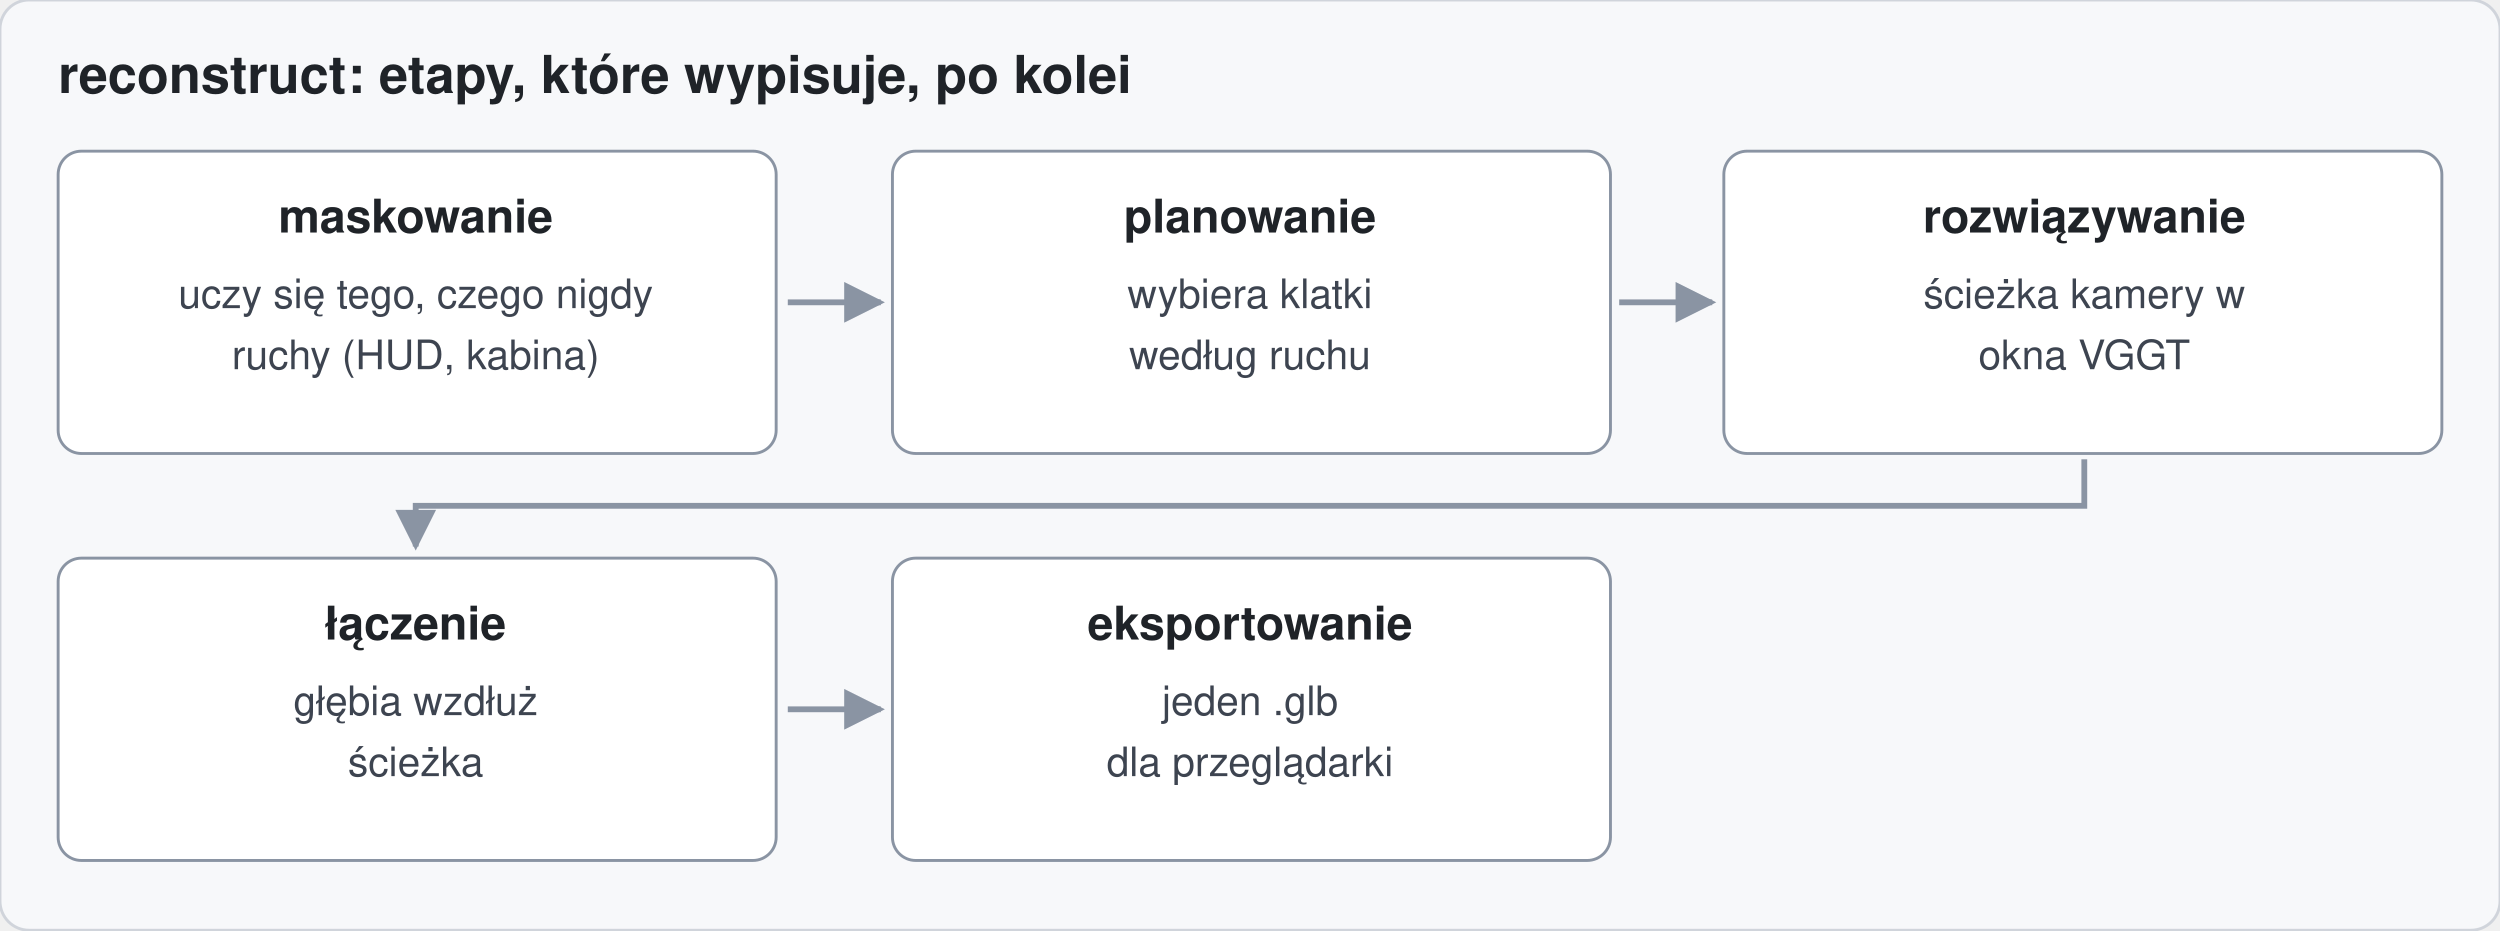
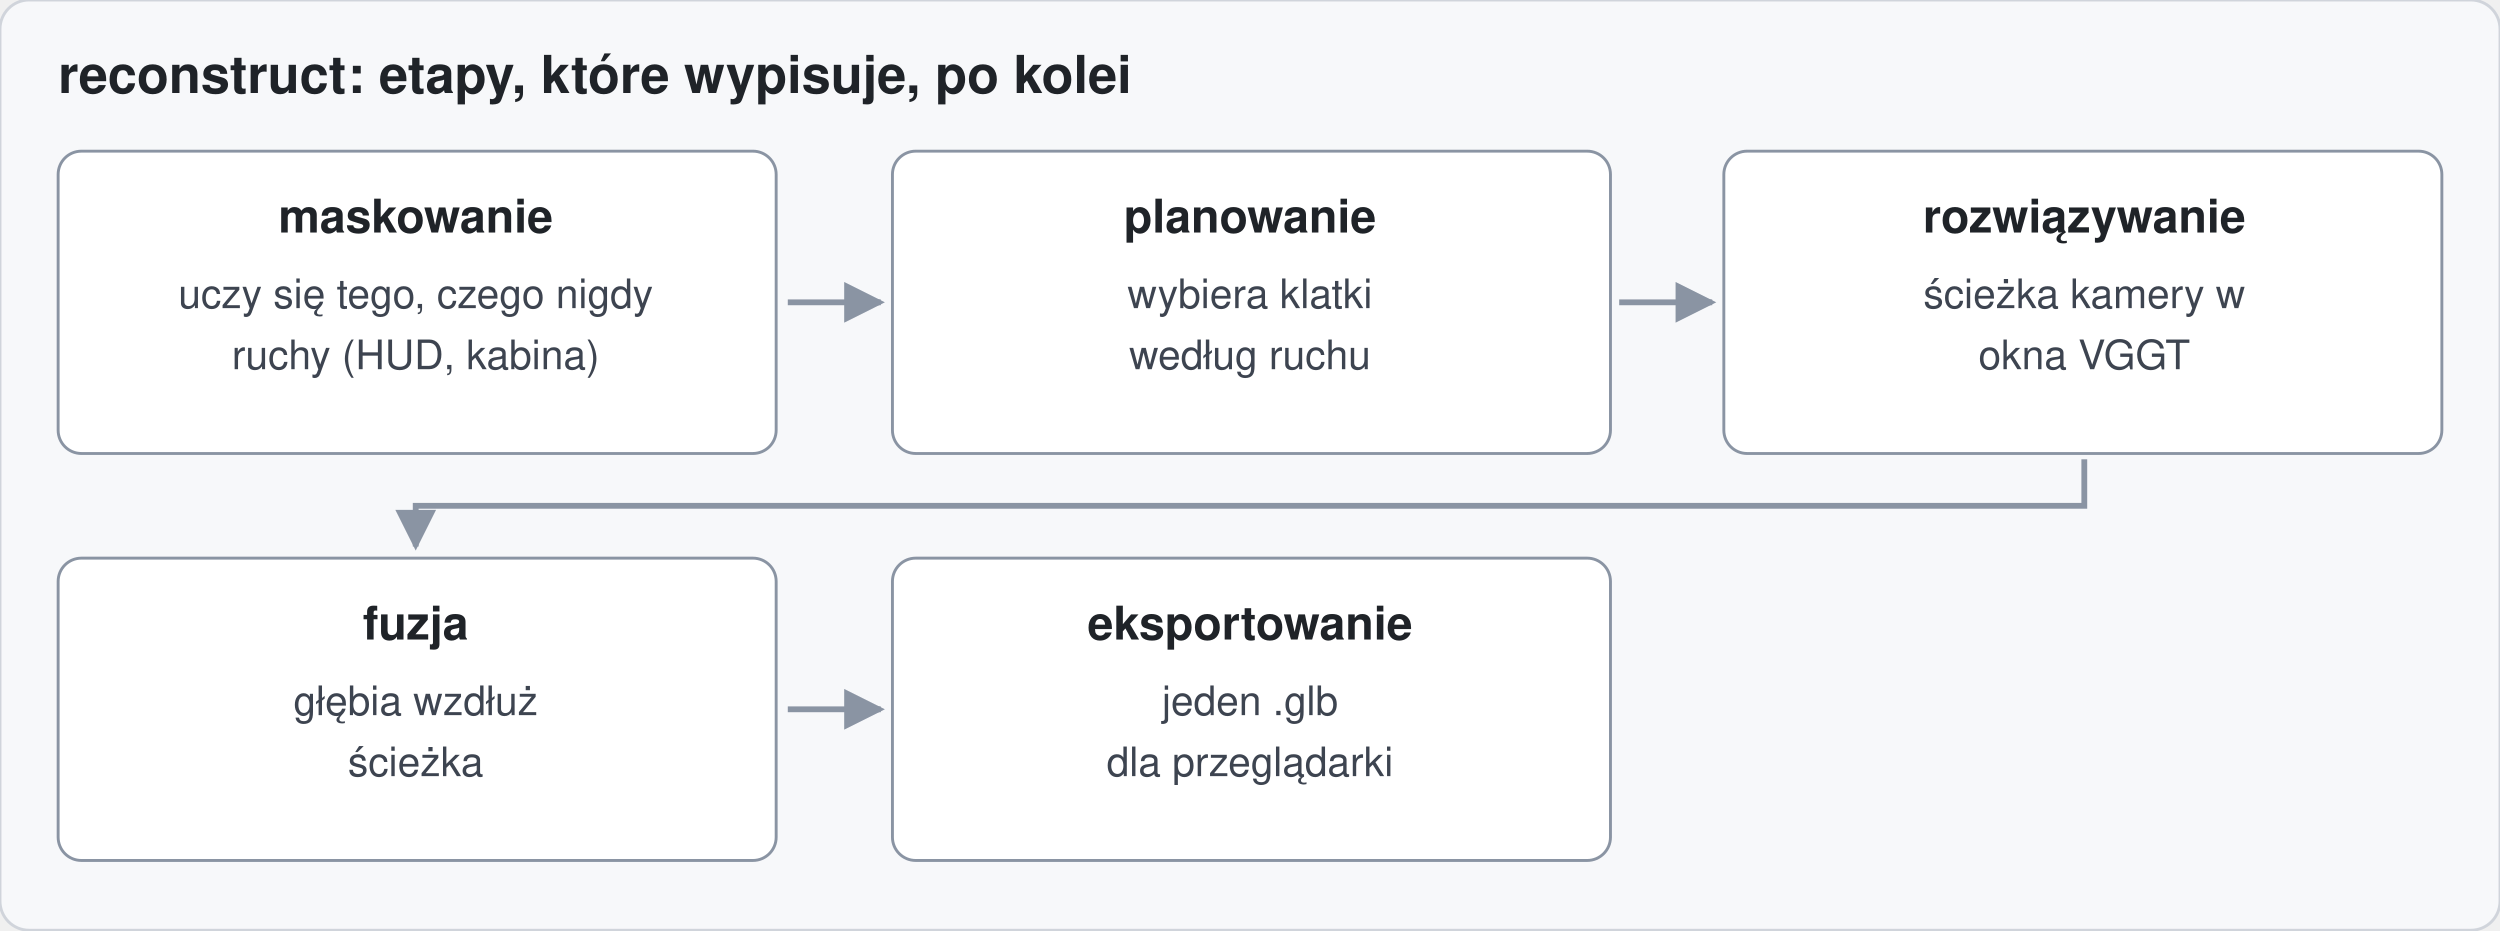
<svg xmlns="http://www.w3.org/2000/svg" width="860" height="320" viewBox="0 0 860 320" role="img" aria-label="reconstruct: the stages it prints, in order">
  <rect width="860" height="320" rx="10" fill="#f7f8fa" stroke="#d0d4db" />
  <defs>
    <marker id="a" viewBox="0 0 10 10" refX="9" refY="5" markerWidth="7" markerHeight="7" orient="auto-start-reverse">
      <path d="M0,0 L10,5 L0,10 z" fill="#8a94a3" />
    </marker>
  </defs>
  <text x="20" y="32" font-family="Segoe UI,Helvetica,Arial,sans-serif" font-size="18" font-weight="600" fill="#1f2328" text-anchor="start">reconstruct: etapy, które wypisuje, po kolei</text>
  <rect x="20" y="52" width="247" height="104" rx="8" fill="#ffffff" stroke="#8a94a3" />
  <text x="143" y="80" font-family="Segoe UI,Helvetica,Arial,sans-serif" font-size="16" font-weight="600" fill="#1f2328" text-anchor="middle">maskowanie</text>
  <text x="143" y="106" font-family="Segoe UI,Helvetica,Arial,sans-serif" font-size="14" font-weight="400" fill="#3d4450" text-anchor="middle">uczy się tego, czego nigdy</text>
  <text x="143" y="127" font-family="Segoe UI,Helvetica,Arial,sans-serif" font-size="14" font-weight="400" fill="#3d4450" text-anchor="middle">ruchy (HUD, kabina)</text>
  <rect x="307" y="52" width="247" height="104" rx="8" fill="#ffffff" stroke="#8a94a3" />
  <text x="430" y="80" font-family="Segoe UI,Helvetica,Arial,sans-serif" font-size="16" font-weight="600" fill="#1f2328" text-anchor="middle">planowanie</text>
  <text x="430" y="106" font-family="Segoe UI,Helvetica,Arial,sans-serif" font-size="14" font-weight="400" fill="#3d4450" text-anchor="middle">wybiera klatki</text>
  <text x="430" y="127" font-family="Segoe UI,Helvetica,Arial,sans-serif" font-size="14" font-weight="400" fill="#3d4450" text-anchor="middle">według ruchu</text>
  <rect x="593" y="52" width="247" height="104" rx="8" fill="#ffffff" stroke="#8a94a3" />
  <text x="717" y="80" font-family="Segoe UI,Helvetica,Arial,sans-serif" font-size="16" font-weight="600" fill="#1f2328" text-anchor="middle">rozwiązywanie</text>
  <text x="717" y="106" font-family="Segoe UI,Helvetica,Arial,sans-serif" font-size="14" font-weight="400" fill="#3d4450" text-anchor="middle">ścieżka kamery w</text>
  <text x="717" y="127" font-family="Segoe UI,Helvetica,Arial,sans-serif" font-size="14" font-weight="400" fill="#3d4450" text-anchor="middle">okna VGGT</text>
  <rect x="20" y="192" width="247" height="104" rx="8" fill="#ffffff" stroke="#8a94a3" />
-   <text x="143" y="220" font-family="Segoe UI,Helvetica,Arial,sans-serif" font-size="16" font-weight="600" fill="#1f2328" text-anchor="middle">łączenie</text>
+   <text x="143" y="220" font-family="Segoe UI,Helvetica,Arial,sans-serif" font-size="16" font-weight="600" fill="#1f2328" text-anchor="middle">fuzja</text>
  <text x="143" y="246" font-family="Segoe UI,Helvetica,Arial,sans-serif" font-size="14" font-weight="400" fill="#3d4450" text-anchor="middle">głębia wzdłuż</text>
  <text x="143" y="267" font-family="Segoe UI,Helvetica,Arial,sans-serif" font-size="14" font-weight="400" fill="#3d4450" text-anchor="middle">ścieżka</text>
  <rect x="307" y="192" width="247" height="104" rx="8" fill="#ffffff" stroke="#8a94a3" />
  <text x="430" y="220" font-family="Segoe UI,Helvetica,Arial,sans-serif" font-size="16" font-weight="600" fill="#1f2328" text-anchor="middle">eksportowanie</text>
  <text x="430" y="246" font-family="Segoe UI,Helvetica,Arial,sans-serif" font-size="14" font-weight="400" fill="#3d4450" text-anchor="middle">jeden .glb</text>
  <text x="430" y="267" font-family="Segoe UI,Helvetica,Arial,sans-serif" font-size="14" font-weight="400" fill="#3d4450" text-anchor="middle">dla przeglądarki</text>
  <line x1="271" y1="104.0" x2="303" y2="104.0" stroke="#8a94a3" stroke-width="2" marker-end="url(#a)" />
  <line x1="557" y1="104.0" x2="589" y2="104.0" stroke="#8a94a3" stroke-width="2" marker-end="url(#a)" />
  <path d="M717,158 V174 H143 V188" fill="none" stroke="#8a94a3" stroke-width="2" marker-end="url(#a)" />
  <line x1="271" y1="244.0" x2="303" y2="244.0" stroke="#8a94a3" stroke-width="2" marker-end="url(#a)" />
</svg>
